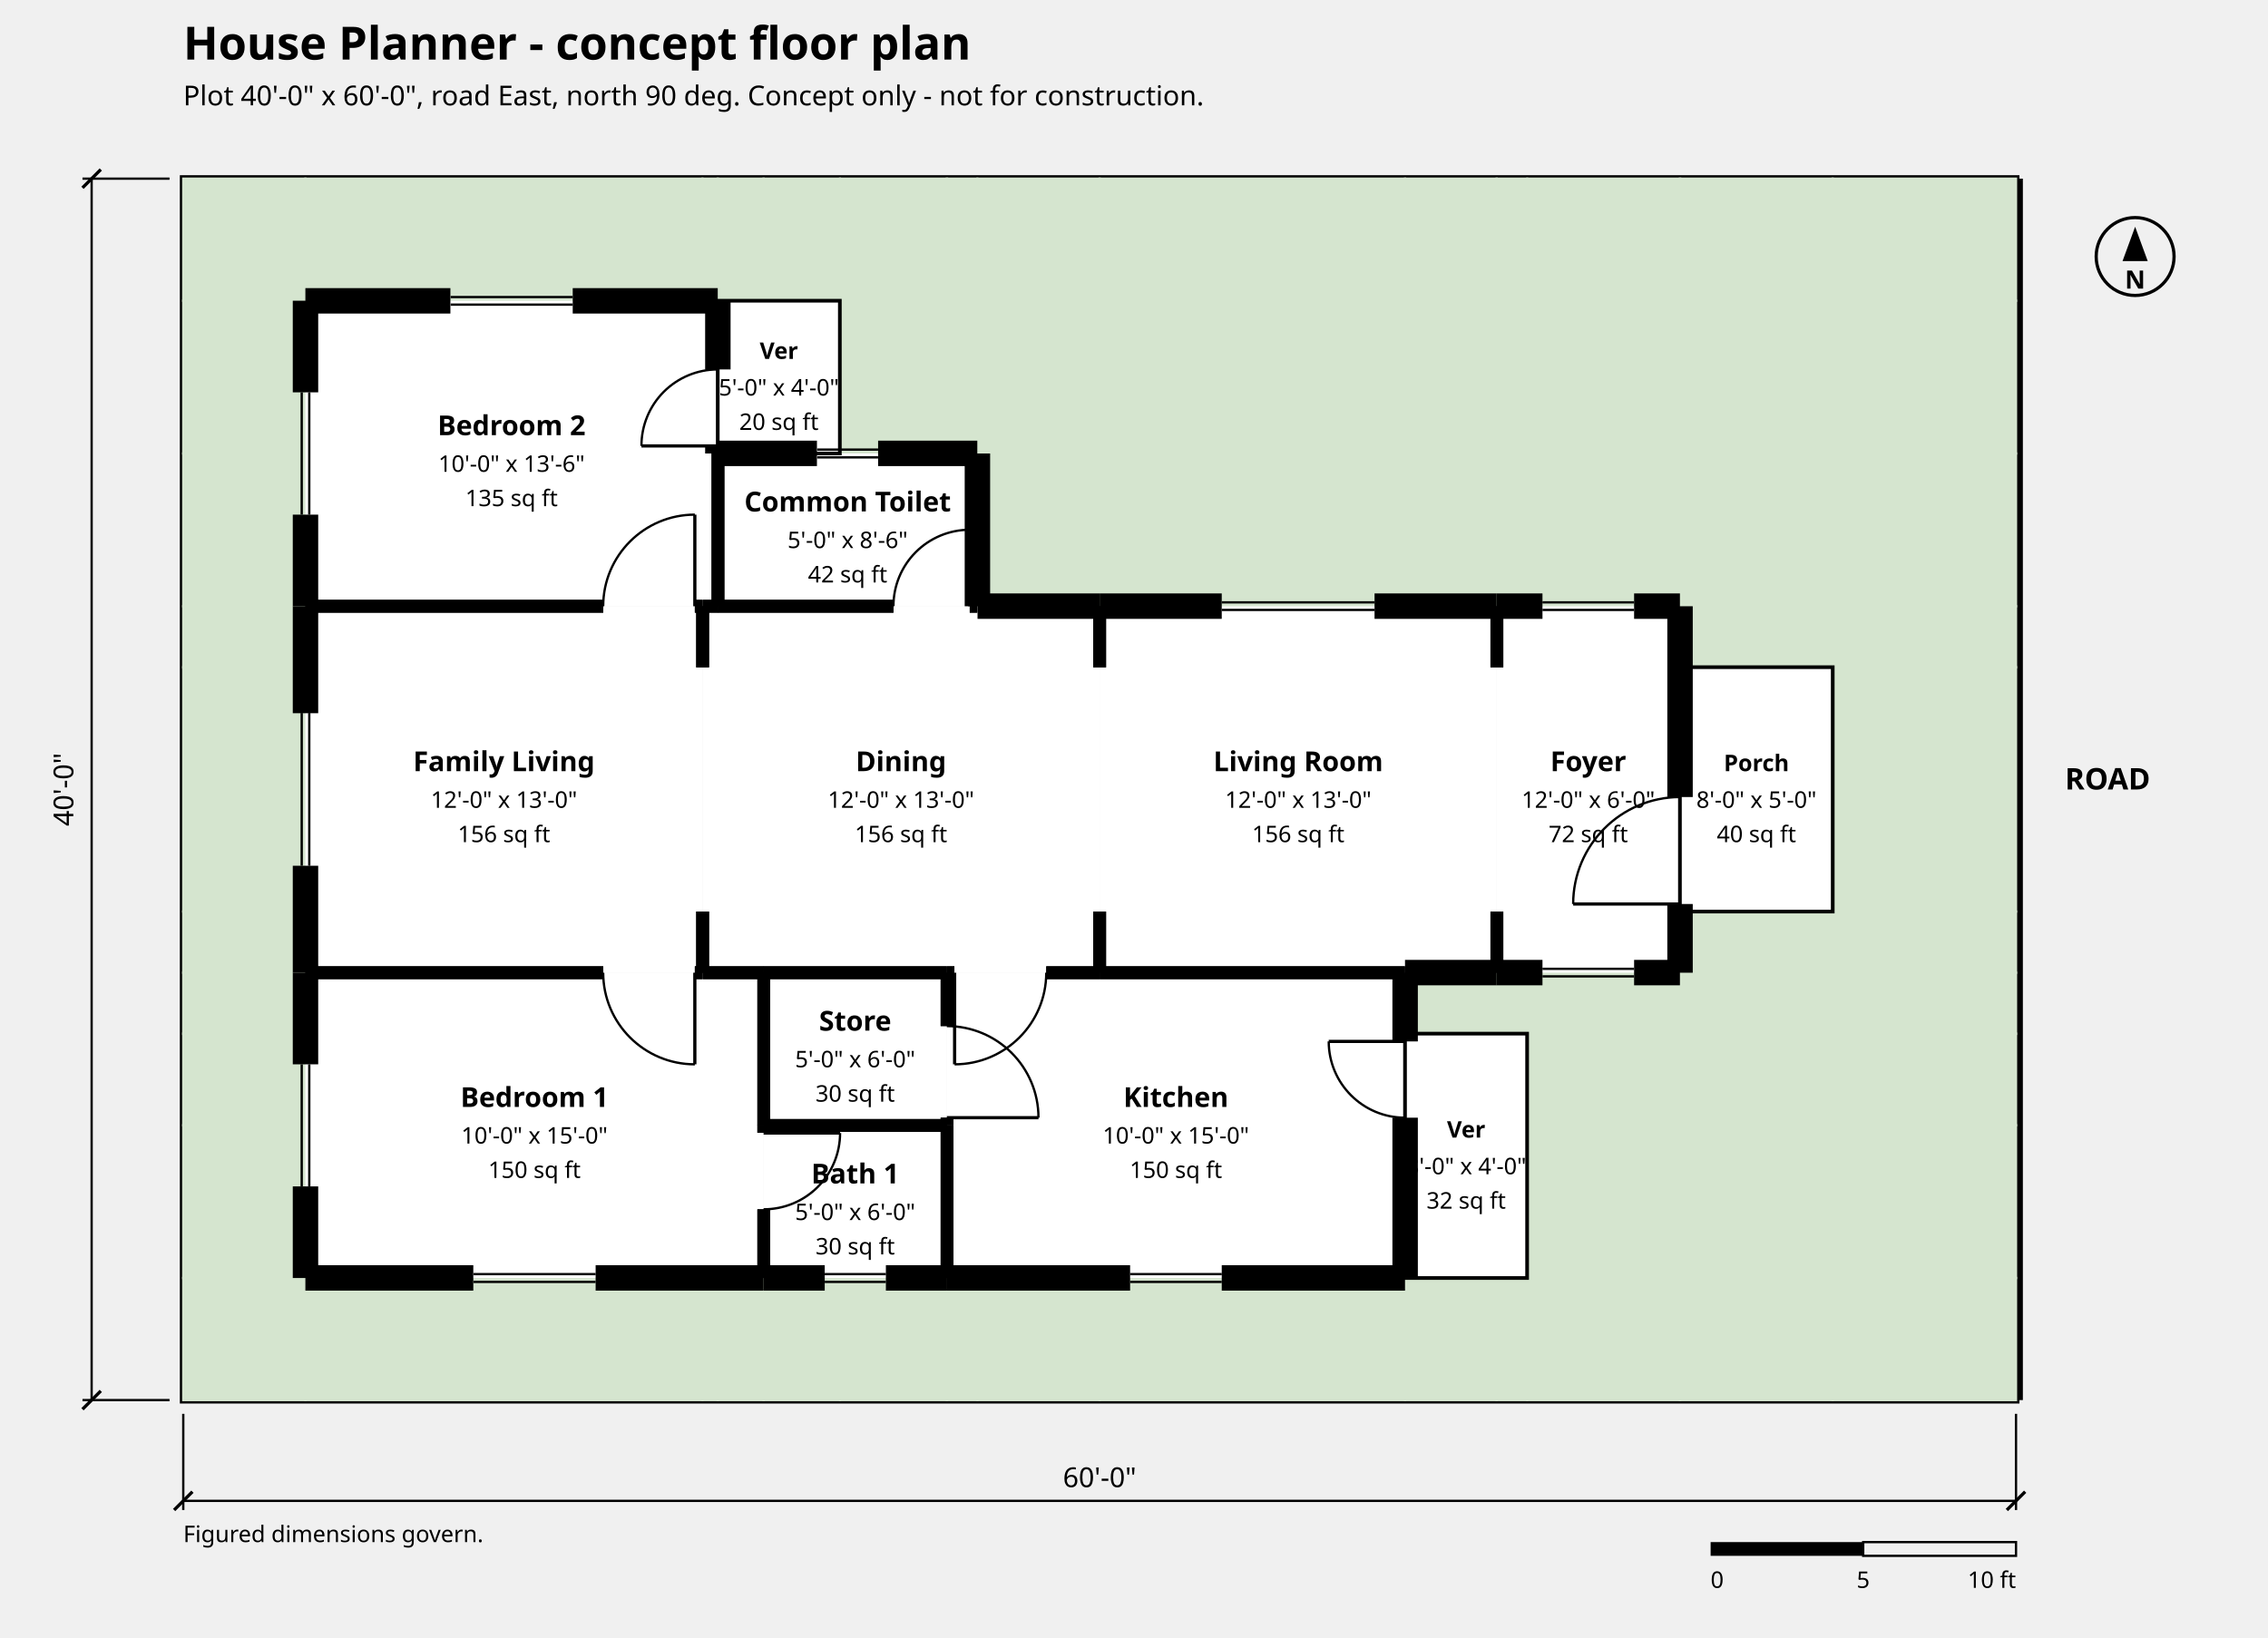
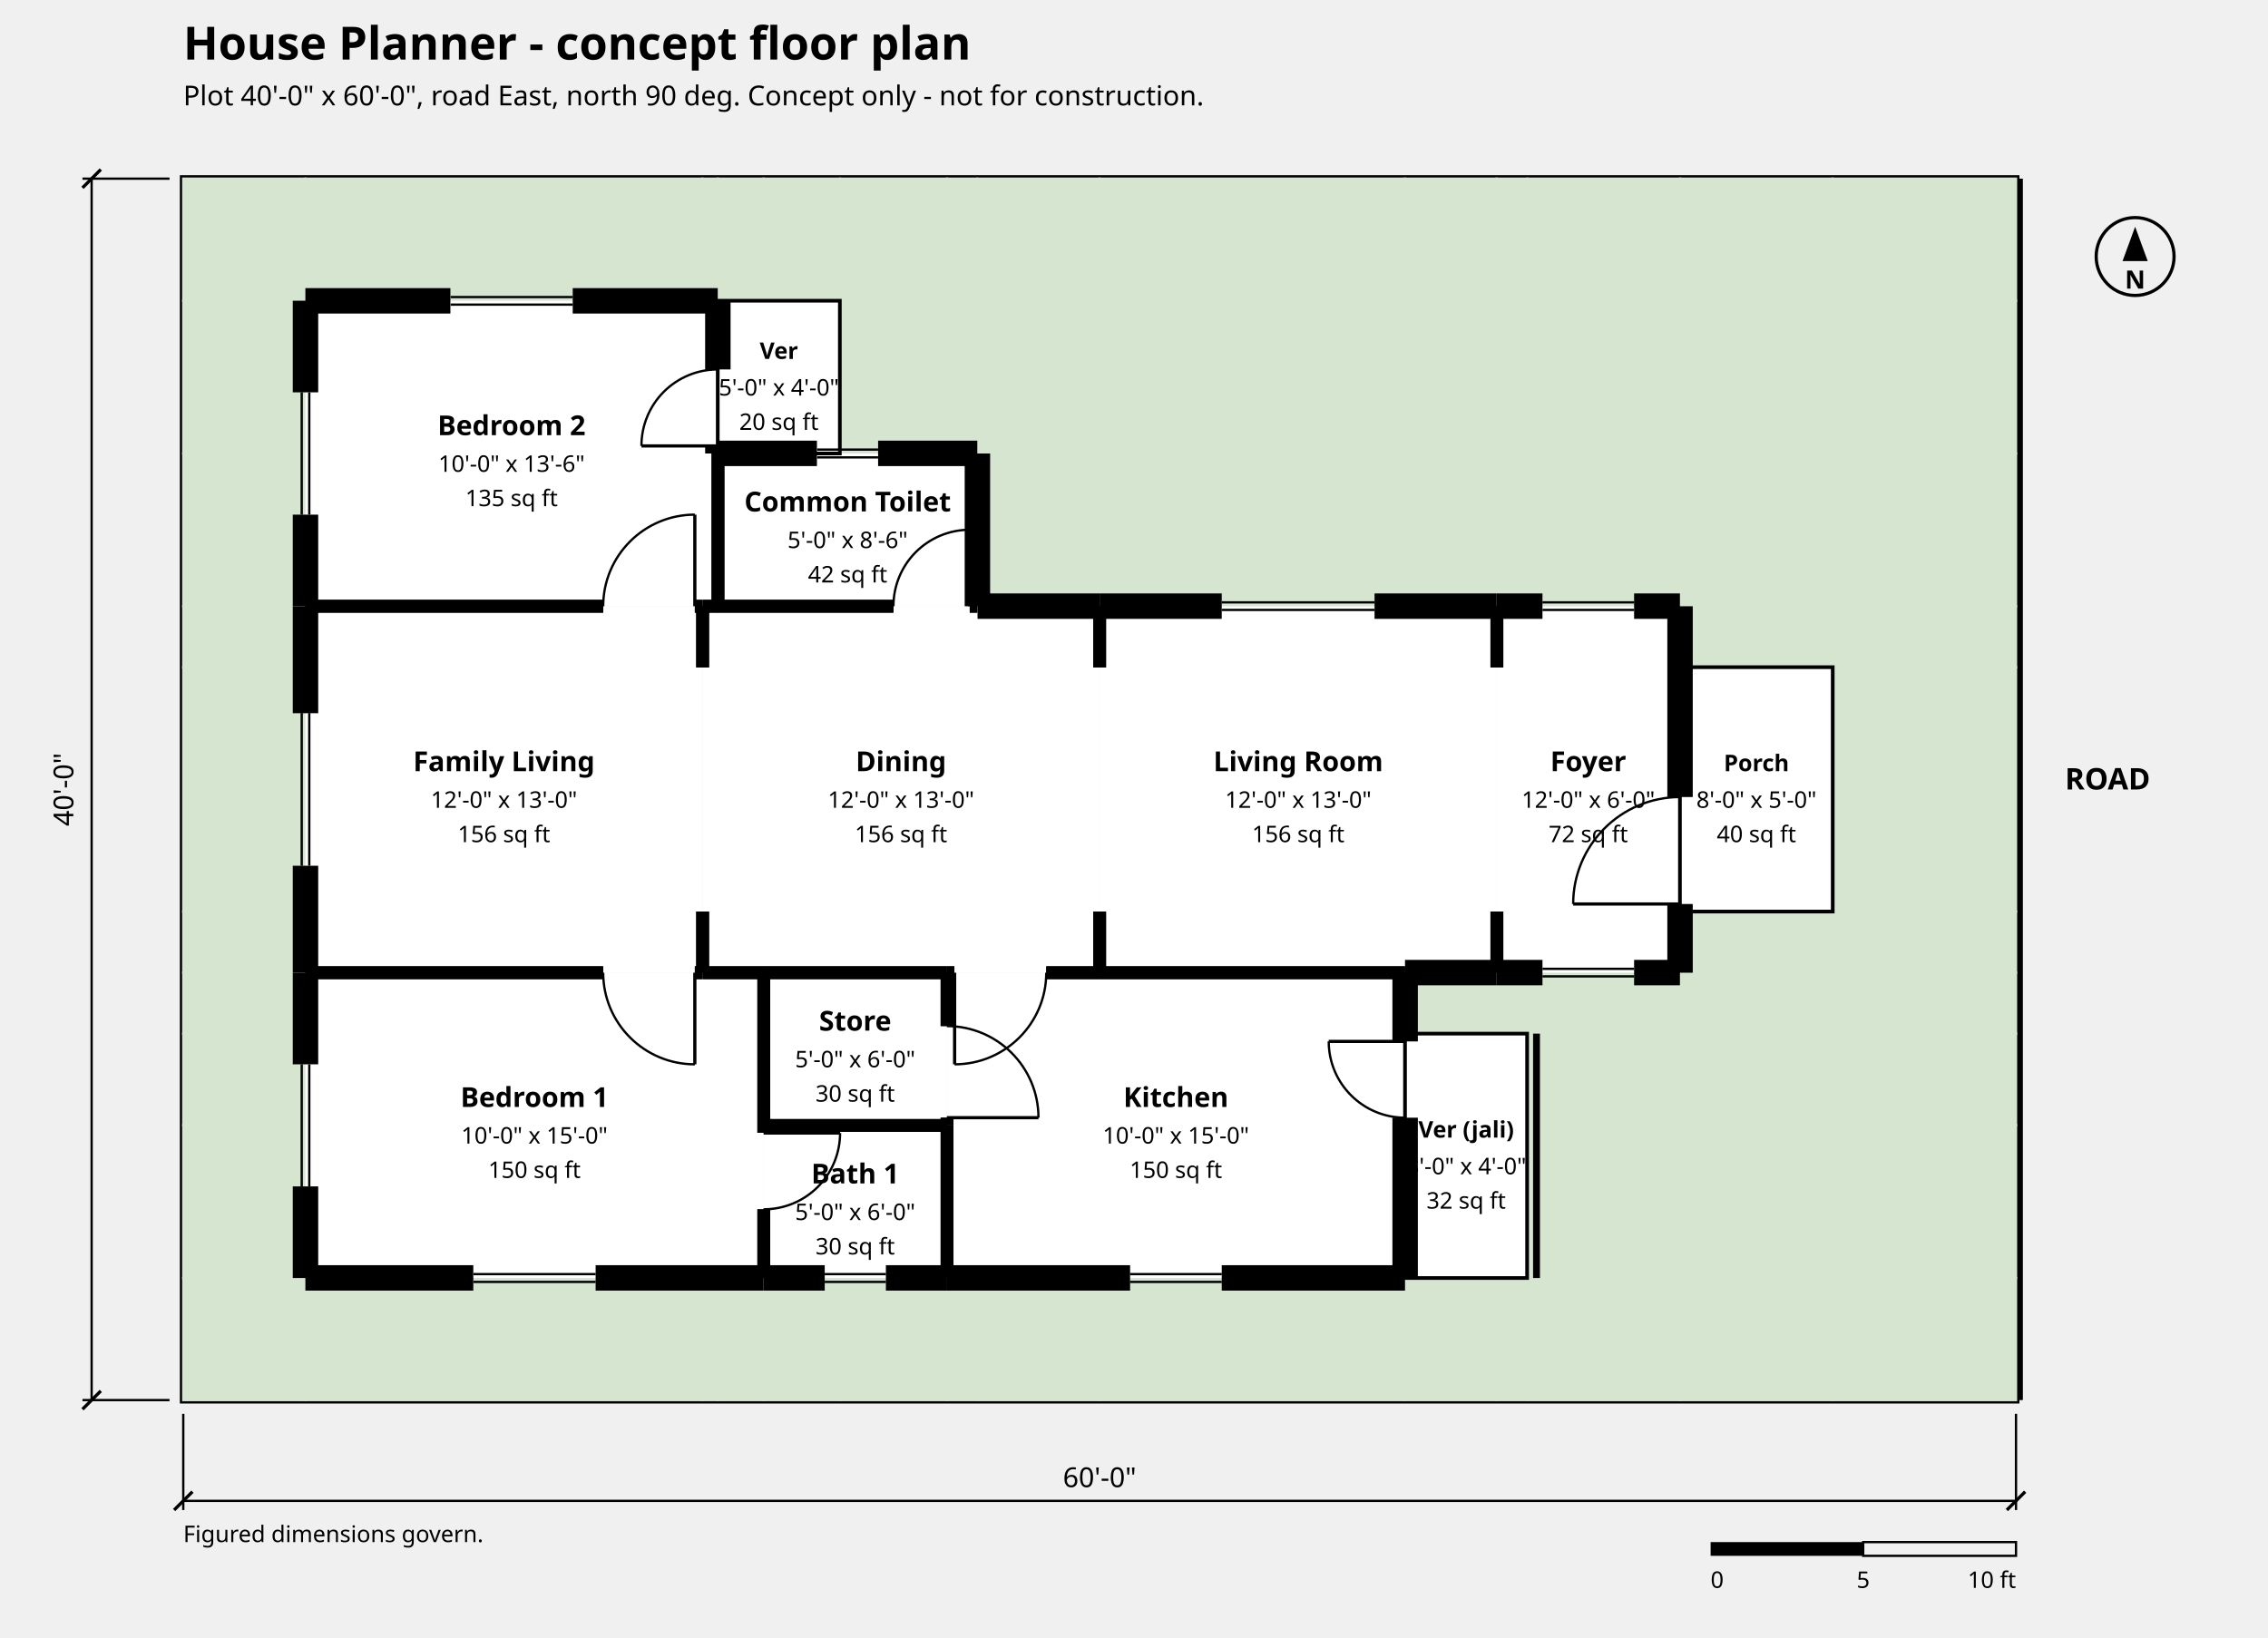
<svg xmlns="http://www.w3.org/2000/svg" viewBox="0 0 990 715" style="width:100%;height:auto;max-width:960px;background:#fff" font-family="sans-serif">
  <text x="80" y="26" font-size="20" font-weight="bold">House Planner - concept floor plan</text>
  <text x="80" y="46" font-size="12">Plot 40'-0" x 60'-0", road East, north 90 deg. Concept only - not for construction.</text>
  <rect x="80.0" y="78.0" width="800.0" height="533.3" fill="none" stroke="#000" stroke-width="3" />
  <rect x="133.3" y="98.0" width="666.7" height="493.3" fill="none" stroke="#000" stroke-width="1.2" stroke-dasharray="7 4" />
  <text x="137.3" y="112.0" font-size="10">setback line</text>
  <line x1="880.0" y1="611.3" x2="880.0" y2="78.0" stroke="#000" stroke-width="6" />
  <text x="920.0" y="344.7" font-size="13" font-weight="bold" text-anchor="middle">ROAD</text>
  <rect x="799.5" y="557.5" width="81.0" height="54.3" fill="#d5e5cf" stroke="none" />
  <rect x="732.8" y="557.5" width="67.7" height="54.3" fill="#d5e5cf" stroke="none" />
  <rect x="666.2" y="557.5" width="67.7" height="54.3" fill="#d5e5cf" stroke="none" />
  <rect x="652.8" y="557.5" width="14.3" height="54.3" fill="#d5e5cf" stroke="none" />
  <rect x="612.8" y="557.5" width="41.0" height="54.3" fill="#d5e5cf" stroke="none" />
  <rect x="479.5" y="557.5" width="134.3" height="54.3" fill="#d5e5cf" stroke="none" />
  <rect x="426.2" y="557.5" width="54.3" height="54.3" fill="#d5e5cf" stroke="none" />
  <rect x="412.8" y="557.5" width="14.3" height="54.3" fill="#d5e5cf" stroke="none" />
  <rect x="366.2" y="557.5" width="47.7" height="54.3" fill="#d5e5cf" stroke="none" />
  <rect x="332.8" y="557.5" width="34.3" height="54.3" fill="#d5e5cf" stroke="none" />
  <rect x="312.8" y="557.5" width="21.0" height="54.3" fill="#d5e5cf" stroke="none" />
  <rect x="306.2" y="557.5" width="7.7" height="54.3" fill="#d5e5cf" stroke="none" />
  <rect x="132.8" y="557.5" width="174.3" height="54.3" fill="#d5e5cf" stroke="none" />
  <rect x="79.5" y="557.5" width="54.3" height="54.3" fill="#d5e5cf" stroke="none" />
  <rect x="799.5" y="490.8" width="81.0" height="67.7" fill="#d5e5cf" stroke="none" />
  <rect x="732.8" y="490.8" width="67.7" height="67.7" fill="#d5e5cf" stroke="none" />
  <rect x="666.2" y="490.8" width="67.7" height="67.7" fill="#d5e5cf" stroke="none" />
  <rect x="79.5" y="490.8" width="54.3" height="67.7" fill="#d5e5cf" stroke="none" />
  <rect x="799.5" y="450.8" width="81.0" height="41.0" fill="#d5e5cf" stroke="none" />
  <rect x="732.8" y="450.8" width="67.7" height="41.0" fill="#d5e5cf" stroke="none" />
  <rect x="666.2" y="450.8" width="67.7" height="41.0" fill="#d5e5cf" stroke="none" />
  <rect x="79.5" y="450.8" width="54.3" height="41.0" fill="#d5e5cf" stroke="none" />
  <rect x="799.5" y="424.2" width="81.0" height="27.7" fill="#d5e5cf" stroke="none" />
  <rect x="732.8" y="424.2" width="67.7" height="27.7" fill="#d5e5cf" stroke="none" />
  <rect x="666.2" y="424.2" width="67.7" height="27.7" fill="#d5e5cf" stroke="none" />
  <rect x="652.8" y="424.2" width="14.3" height="27.7" fill="#d5e5cf" stroke="none" />
  <rect x="612.8" y="424.2" width="41.0" height="27.7" fill="#d5e5cf" stroke="none" />
  <rect x="79.5" y="424.2" width="54.3" height="27.7" fill="#d5e5cf" stroke="none" />
  <rect x="799.5" y="397.5" width="81.0" height="27.7" fill="#d5e5cf" stroke="none" />
  <rect x="732.8" y="397.5" width="67.7" height="27.7" fill="#d5e5cf" stroke="none" />
  <rect x="79.5" y="397.5" width="54.3" height="27.7" fill="#d5e5cf" stroke="none" />
  <rect x="799.5" y="290.8" width="81.0" height="107.7" fill="#d5e5cf" stroke="none" />
  <rect x="79.5" y="290.8" width="54.3" height="107.7" fill="#d5e5cf" stroke="none" />
  <rect x="799.5" y="264.2" width="81.0" height="27.7" fill="#d5e5cf" stroke="none" />
  <rect x="732.8" y="264.2" width="67.7" height="27.7" fill="#d5e5cf" stroke="none" />
  <rect x="79.5" y="264.2" width="54.3" height="27.7" fill="#d5e5cf" stroke="none" />
  <rect x="799.5" y="197.5" width="81.0" height="67.7" fill="#d5e5cf" stroke="none" />
  <rect x="732.8" y="197.5" width="67.7" height="67.7" fill="#d5e5cf" stroke="none" />
  <rect x="666.2" y="197.5" width="67.7" height="67.7" fill="#d5e5cf" stroke="none" />
  <rect x="652.8" y="197.5" width="14.3" height="67.7" fill="#d5e5cf" stroke="none" />
  <rect x="612.8" y="197.5" width="41.0" height="67.7" fill="#d5e5cf" stroke="none" />
  <rect x="479.5" y="197.5" width="134.3" height="67.7" fill="#d5e5cf" stroke="none" />
  <rect x="426.2" y="197.5" width="54.3" height="67.7" fill="#d5e5cf" stroke="none" />
  <rect x="79.5" y="197.5" width="54.3" height="67.7" fill="#d5e5cf" stroke="none" />
  <rect x="799.5" y="130.8" width="81.0" height="67.7" fill="#d5e5cf" stroke="none" />
  <rect x="732.8" y="130.8" width="67.7" height="67.7" fill="#d5e5cf" stroke="none" />
  <rect x="666.2" y="130.8" width="67.7" height="67.7" fill="#d5e5cf" stroke="none" />
  <rect x="652.8" y="130.8" width="14.3" height="67.7" fill="#d5e5cf" stroke="none" />
  <rect x="612.8" y="130.8" width="41.0" height="67.7" fill="#d5e5cf" stroke="none" />
  <rect x="479.5" y="130.8" width="134.3" height="67.7" fill="#d5e5cf" stroke="none" />
  <rect x="426.2" y="130.8" width="54.3" height="67.7" fill="#d5e5cf" stroke="none" />
  <rect x="412.8" y="130.8" width="14.3" height="67.7" fill="#d5e5cf" stroke="none" />
  <rect x="366.2" y="130.8" width="47.7" height="67.7" fill="#d5e5cf" stroke="none" />
  <rect x="79.5" y="130.8" width="54.3" height="67.7" fill="#d5e5cf" stroke="none" />
  <rect x="799.5" y="77.5" width="81.0" height="54.3" fill="#d5e5cf" stroke="none" />
  <rect x="732.8" y="77.5" width="67.7" height="54.3" fill="#d5e5cf" stroke="none" />
  <rect x="666.2" y="77.5" width="67.7" height="54.3" fill="#d5e5cf" stroke="none" />
  <rect x="652.8" y="77.5" width="14.3" height="54.3" fill="#d5e5cf" stroke="none" />
  <rect x="612.8" y="77.5" width="41.0" height="54.3" fill="#d5e5cf" stroke="none" />
  <rect x="479.5" y="77.5" width="134.3" height="54.3" fill="#d5e5cf" stroke="none" />
  <rect x="426.2" y="77.5" width="54.3" height="54.3" fill="#d5e5cf" stroke="none" />
  <rect x="412.8" y="77.5" width="14.3" height="54.3" fill="#d5e5cf" stroke="none" />
  <rect x="366.2" y="77.5" width="47.7" height="54.3" fill="#d5e5cf" stroke="none" />
  <rect x="332.8" y="77.5" width="34.3" height="54.3" fill="#d5e5cf" stroke="none" />
  <rect x="312.8" y="77.5" width="21.0" height="54.3" fill="#d5e5cf" stroke="none" />
  <rect x="306.2" y="77.5" width="7.7" height="54.3" fill="#d5e5cf" stroke="none" />
  <rect x="132.8" y="77.5" width="174.3" height="54.3" fill="#d5e5cf" stroke="none" />
  <rect x="79.5" y="77.5" width="54.3" height="54.3" fill="#d5e5cf" stroke="none" />
  <g>
    <rect x="653.3" y="264.7" width="80.0" height="160.0" fill="#fff" stroke="none" />
    <text x="693.3" y="336.7" font-size="12" font-weight="bold" text-anchor="middle">Foyer</text>
    <text x="693.3" y="352.7" font-size="10" text-anchor="middle">12'-0" x 6'-0"</text>
    <text x="693.3" y="367.7" font-size="10" text-anchor="middle">72 sq ft</text>
  </g>
  <g>
    <rect x="480.0" y="264.7" width="173.3" height="160.0" fill="#fff" stroke="none" />
    <text x="566.7" y="336.7" font-size="12" font-weight="bold" text-anchor="middle">Living Room</text>
    <text x="566.7" y="352.7" font-size="10" text-anchor="middle">12'-0" x 13'-0"</text>
    <text x="566.7" y="367.7" font-size="10" text-anchor="middle">156 sq ft</text>
  </g>
  <g>
    <rect x="306.7" y="264.7" width="173.3" height="160.0" fill="#fff" stroke="none" />
    <text x="393.3" y="336.7" font-size="12" font-weight="bold" text-anchor="middle">Dining</text>
    <text x="393.3" y="352.7" font-size="10" text-anchor="middle">12'-0" x 13'-0"</text>
    <text x="393.3" y="367.7" font-size="10" text-anchor="middle">156 sq ft</text>
  </g>
  <g>
    <rect x="133.3" y="264.7" width="173.3" height="160.0" fill="#fff" stroke="none" />
    <text x="220.0" y="336.7" font-size="12" font-weight="bold" text-anchor="middle">Family Living</text>
    <text x="220.0" y="352.7" font-size="10" text-anchor="middle">12'-0" x 13'-0"</text>
    <text x="220.0" y="367.7" font-size="10" text-anchor="middle">156 sq ft</text>
  </g>
  <g>
    <rect x="133.3" y="424.7" width="200.0" height="133.3" fill="#fff" stroke="none" />
    <text x="233.3" y="483.3" font-size="12" font-weight="bold" text-anchor="middle">Bedroom 1</text>
    <text x="233.3" y="499.3" font-size="10" text-anchor="middle">10'-0" x 15'-0"</text>
    <text x="233.3" y="514.3" font-size="10" text-anchor="middle">150 sq ft</text>
  </g>
  <g>
    <rect x="333.3" y="491.3" width="80.0" height="66.7" fill="#fff" stroke="none" />
    <text x="373.3" y="516.7" font-size="12" font-weight="bold" text-anchor="middle">Bath 1</text>
    <text x="373.3" y="532.7" font-size="10" text-anchor="middle">5'-0" x 6'-0"</text>
    <text x="373.3" y="547.7" font-size="10" text-anchor="middle">30 sq ft</text>
  </g>
  <g>
    <rect x="333.3" y="424.7" width="80.0" height="66.7" fill="#fff" stroke="none" />
    <text x="373.3" y="450.0" font-size="12" font-weight="bold" text-anchor="middle">Store</text>
    <text x="373.3" y="466.0" font-size="10" text-anchor="middle">5'-0" x 6'-0"</text>
    <text x="373.3" y="481.0" font-size="10" text-anchor="middle">30 sq ft</text>
  </g>
  <g>
    <rect x="413.3" y="424.7" width="200.0" height="133.3" fill="#fff" stroke="none" />
    <text x="513.3" y="483.3" font-size="12" font-weight="bold" text-anchor="middle">Kitchen</text>
    <text x="513.3" y="499.3" font-size="10" text-anchor="middle">10'-0" x 15'-0"</text>
    <text x="513.3" y="514.3" font-size="10" text-anchor="middle">150 sq ft</text>
  </g>
  <g>
    <rect x="133.3" y="131.3" width="180.0" height="133.3" fill="#fff" stroke="none" />
    <text x="223.3" y="190.0" font-size="12" font-weight="bold" text-anchor="middle">Bedroom 2</text>
    <text x="223.3" y="206.0" font-size="10" text-anchor="middle">10'-0" x 13'-6"</text>
    <text x="223.3" y="221.0" font-size="10" text-anchor="middle">135 sq ft</text>
  </g>
  <g>
    <rect x="313.3" y="198.0" width="113.3" height="66.7" fill="#fff" stroke="none" />
    <text x="370.0" y="223.3" font-size="12" font-weight="bold" text-anchor="middle">Common Toilet</text>
    <text x="370.0" y="239.3" font-size="10" text-anchor="middle">5'-0" x 8'-6"</text>
    <text x="370.0" y="254.3" font-size="10" text-anchor="middle">42 sq ft</text>
  </g>
  <g>
    <rect x="733.3" y="291.3" width="66.7" height="106.7" fill="#fff" stroke="#000" stroke-width="1.6" />
    <text x="766.7" y="336.7" font-size="10" font-weight="bold" text-anchor="middle">Porch</text>
    <text x="766.7" y="352.7" font-size="10" text-anchor="middle">8'-0" x 5'-0"</text>
    <text x="766.7" y="367.7" font-size="10" text-anchor="middle">40 sq ft</text>
  </g>
  <g>
    <rect x="313.3" y="131.3" width="53.3" height="66.7" fill="#fff" stroke="#000" stroke-width="1.6" />
    <text x="340.0" y="156.7" font-size="10" font-weight="bold" text-anchor="middle">Ver</text>
    <text x="340.0" y="172.7" font-size="10" text-anchor="middle">5'-0" x 4'-0"</text>
    <text x="340.0" y="187.7" font-size="10" text-anchor="middle">20 sq ft</text>
  </g>
  <g>
    <rect x="613.3" y="451.3" width="53.3" height="106.7" fill="#fff" stroke="#000" stroke-width="1.6" />
-     <text x="640.0" y="496.7" font-size="10" font-weight="bold" text-anchor="middle">Ver</text>
+     <line x1="670.7" y1="558.0" x2="670.7" y2="451.3" stroke="#000" stroke-width="3" />
+     <text x="640.0" y="496.7" font-size="10" font-weight="bold" text-anchor="middle">Ver (jali)</text>
    <text x="640.0" y="512.7" font-size="10" text-anchor="middle">8'-0" x 4'-0"</text>
    <text x="640.0" y="527.7" font-size="10" text-anchor="middle">32 sq ft</text>
  </g>
  <rect x="650.6" y="398.0" width="5.6" height="26.7" fill="#000" stroke="none" />
  <rect x="650.6" y="264.7" width="5.6" height="26.7" fill="#000" stroke="none" />
  <rect x="727.8" y="394.7" width="11.1" height="30.0" fill="#000" stroke="none" />
  <rect x="727.8" y="264.7" width="11.1" height="83.3" fill="#000" stroke="none" />
  <rect x="713.3" y="259.1" width="20.0" height="11.1" fill="#000" stroke="none" />
  <rect x="653.3" y="259.1" width="20.0" height="11.1" fill="#000" stroke="none" />
  <rect x="713.3" y="419.1" width="20.0" height="11.1" fill="#000" stroke="none" />
  <rect x="653.3" y="419.1" width="20.0" height="11.1" fill="#000" stroke="none" />
  <rect x="477.2" y="398.0" width="5.6" height="26.7" fill="#000" stroke="none" />
  <rect x="477.2" y="264.7" width="5.6" height="26.7" fill="#000" stroke="none" />
  <rect x="650.6" y="398.0" width="5.6" height="26.7" fill="#000" stroke="none" />
  <rect x="650.6" y="264.7" width="5.6" height="26.7" fill="#000" stroke="none" />
  <rect x="600.0" y="259.1" width="53.3" height="11.1" fill="#000" stroke="none" />
  <rect x="480.0" y="259.1" width="53.3" height="11.1" fill="#000" stroke="none" />
  <rect x="613.3" y="419.1" width="40.0" height="11.1" fill="#000" stroke="none" />
  <rect x="480.0" y="421.9" width="133.3" height="5.6" fill="#000" stroke="none" />
  <rect x="303.9" y="398.0" width="5.6" height="26.7" fill="#000" stroke="none" />
  <rect x="303.9" y="264.7" width="5.6" height="26.7" fill="#000" stroke="none" />
  <rect x="477.2" y="398.0" width="5.6" height="26.7" fill="#000" stroke="none" />
  <rect x="477.2" y="264.7" width="5.6" height="26.7" fill="#000" stroke="none" />
  <rect x="426.7" y="259.1" width="53.3" height="11.1" fill="#000" stroke="none" />
  <rect x="306.7" y="261.9" width="6.7" height="5.6" fill="#000" stroke="none" />
  <rect x="423.3" y="261.9" width="3.3" height="5.6" fill="#000" stroke="none" />
  <rect x="313.3" y="261.9" width="76.7" height="5.6" fill="#000" stroke="none" />
  <rect x="306.7" y="421.9" width="26.7" height="5.6" fill="#000" stroke="none" />
  <rect x="333.3" y="421.9" width="80.0" height="5.6" fill="#000" stroke="none" />
  <rect x="456.7" y="421.9" width="23.3" height="5.6" fill="#000" stroke="none" />
  <rect x="413.3" y="421.9" width="3.3" height="5.6" fill="#000" stroke="none" />
  <rect x="127.8" y="378.0" width="11.1" height="46.7" fill="#000" stroke="none" />
  <rect x="127.8" y="264.7" width="11.1" height="46.7" fill="#000" stroke="none" />
  <rect x="303.9" y="398.0" width="5.6" height="26.7" fill="#000" stroke="none" />
  <rect x="303.9" y="264.7" width="5.6" height="26.7" fill="#000" stroke="none" />
  <rect x="303.3" y="261.9" width="3.3" height="5.6" fill="#000" stroke="none" />
  <rect x="133.3" y="261.9" width="130.0" height="5.6" fill="#000" stroke="none" />
  <rect x="303.3" y="421.9" width="3.3" height="5.6" fill="#000" stroke="none" />
  <rect x="133.3" y="421.9" width="130.0" height="5.6" fill="#000" stroke="none" />
  <rect x="127.8" y="518.0" width="11.1" height="40.0" fill="#000" stroke="none" />
  <rect x="127.8" y="424.7" width="11.1" height="40.0" fill="#000" stroke="none" />
  <rect x="330.6" y="528.0" width="5.6" height="30.0" fill="#000" stroke="none" />
  <rect x="330.6" y="491.3" width="5.6" height="3.3" fill="#000" stroke="none" />
  <rect x="330.6" y="424.7" width="5.6" height="66.7" fill="#000" stroke="none" />
  <rect x="306.7" y="421.9" width="26.7" height="5.6" fill="#000" stroke="none" />
  <rect x="303.3" y="421.9" width="3.3" height="5.6" fill="#000" stroke="none" />
  <rect x="133.3" y="421.9" width="130.0" height="5.6" fill="#000" stroke="none" />
  <rect x="260.0" y="552.4" width="73.3" height="11.1" fill="#000" stroke="none" />
  <rect x="133.3" y="552.4" width="73.3" height="11.1" fill="#000" stroke="none" />
  <rect x="330.6" y="528.0" width="5.6" height="30.0" fill="#000" stroke="none" />
  <rect x="330.6" y="491.3" width="5.6" height="3.3" fill="#000" stroke="none" />
  <rect x="410.6" y="491.3" width="5.6" height="66.7" fill="#000" stroke="none" />
  <rect x="333.3" y="488.6" width="80.0" height="5.6" fill="#000" stroke="none" />
  <rect x="386.7" y="552.4" width="26.7" height="11.1" fill="#000" stroke="none" />
  <rect x="333.3" y="552.4" width="26.7" height="11.1" fill="#000" stroke="none" />
  <rect x="330.6" y="424.7" width="5.6" height="66.7" fill="#000" stroke="none" />
  <rect x="410.6" y="488.0" width="5.6" height="3.3" fill="#000" stroke="none" />
  <rect x="410.6" y="424.7" width="5.6" height="23.3" fill="#000" stroke="none" />
  <rect x="333.3" y="421.9" width="80.0" height="5.6" fill="#000" stroke="none" />
  <rect x="333.3" y="488.6" width="80.0" height="5.6" fill="#000" stroke="none" />
  <rect x="410.6" y="491.3" width="5.6" height="66.7" fill="#000" stroke="none" />
  <rect x="410.6" y="488.0" width="5.6" height="3.3" fill="#000" stroke="none" />
  <rect x="410.6" y="424.7" width="5.6" height="23.3" fill="#000" stroke="none" />
  <rect x="607.8" y="488.0" width="11.1" height="70.0" fill="#000" stroke="none" />
  <rect x="607.8" y="424.7" width="11.1" height="30.0" fill="#000" stroke="none" />
  <rect x="480.0" y="421.9" width="133.3" height="5.6" fill="#000" stroke="none" />
  <rect x="456.7" y="421.9" width="23.3" height="5.6" fill="#000" stroke="none" />
  <rect x="413.3" y="421.9" width="3.3" height="5.6" fill="#000" stroke="none" />
  <rect x="533.3" y="552.4" width="80.0" height="11.1" fill="#000" stroke="none" />
  <rect x="413.3" y="552.4" width="80.0" height="11.1" fill="#000" stroke="none" />
  <rect x="127.8" y="224.7" width="11.1" height="40.0" fill="#000" stroke="none" />
  <rect x="127.8" y="131.3" width="11.1" height="40.0" fill="#000" stroke="none" />
  <rect x="307.8" y="194.7" width="11.1" height="3.3" fill="#000" stroke="none" />
  <rect x="307.8" y="131.3" width="11.1" height="30.0" fill="#000" stroke="none" />
  <rect x="310.6" y="198.0" width="5.6" height="66.7" fill="#000" stroke="none" />
  <rect x="250.0" y="125.8" width="63.3" height="11.1" fill="#000" stroke="none" />
  <rect x="133.3" y="125.8" width="63.3" height="11.1" fill="#000" stroke="none" />
  <rect x="306.7" y="261.9" width="6.7" height="5.6" fill="#000" stroke="none" />
  <rect x="303.3" y="261.9" width="3.3" height="5.6" fill="#000" stroke="none" />
  <rect x="133.3" y="261.9" width="130.0" height="5.6" fill="#000" stroke="none" />
  <rect x="310.6" y="198.0" width="5.6" height="66.7" fill="#000" stroke="none" />
  <rect x="421.1" y="198.0" width="11.1" height="66.7" fill="#000" stroke="none" />
  <rect x="383.3" y="192.4" width="43.3" height="11.1" fill="#000" stroke="none" />
  <rect x="313.3" y="192.4" width="43.3" height="11.1" fill="#000" stroke="none" />
  <rect x="423.3" y="261.9" width="3.3" height="5.6" fill="#000" stroke="none" />
  <rect x="313.3" y="261.9" width="76.7" height="5.6" fill="#000" stroke="none" />
  <line x1="733.3" y1="394.7" x2="686.7" y2="394.7" stroke="#000" stroke-width="1.4" />
  <path d="M 686.7 394.7 A 46.7 46.7 0 0 1 733.3 348.0" fill="none" stroke="#000" stroke-width="1" />
  <line x1="303.3" y1="424.7" x2="303.3" y2="464.7" stroke="#000" stroke-width="1.4" />
  <path d="M 303.3 464.7 A 40.0 40.0 0 0 1 263.3 424.7" fill="none" stroke="#000" stroke-width="1" />
  <line x1="303.3" y1="264.7" x2="303.3" y2="224.7" stroke="#000" stroke-width="1.4" />
  <path d="M 303.3 224.7 A 40.0 40.0 0 0 0 263.3 264.7" fill="none" stroke="#000" stroke-width="1" />
  <line x1="416.7" y1="424.7" x2="416.7" y2="464.7" stroke="#000" stroke-width="1.4" />
  <path d="M 416.7 464.7 A 40.0 40.0 0 0 0 456.7 424.7" fill="none" stroke="#000" stroke-width="1" />
  <line x1="613.3" y1="454.7" x2="580.0" y2="454.7" stroke="#000" stroke-width="1.4" />
  <path d="M 580.0 454.7 A 33.3 33.3 0 0 0 613.3 488.0" fill="none" stroke="#000" stroke-width="1" />
  <line x1="413.3" y1="488.0" x2="453.3" y2="488.0" stroke="#000" stroke-width="1.4" />
  <path d="M 453.3 488.0 A 40.0 40.0 0 0 0 413.3 448.0" fill="none" stroke="#000" stroke-width="1" />
  <line x1="333.3" y1="494.7" x2="366.7" y2="494.7" stroke="#000" stroke-width="1.4" />
  <path d="M 366.7 494.7 A 33.3 33.3 0 0 1 333.3 528.0" fill="none" stroke="#000" stroke-width="1" />
  <line x1="423.3" y1="264.7" x2="423.3" y2="231.3" stroke="#000" stroke-width="1.4" />
  <path d="M 423.3 231.3 A 33.3 33.3 0 0 0 390.0 264.7" fill="none" stroke="#000" stroke-width="1" />
  <line x1="313.3" y1="194.7" x2="280.0" y2="194.7" stroke="#000" stroke-width="1.4" />
  <path d="M 280.0 194.7 A 33.3 33.3 0 0 1 313.3 161.3" fill="none" stroke="#000" stroke-width="1" />
  <line x1="135.0" y1="518.0" x2="135.0" y2="464.7" stroke="#000" stroke-width="1" />
  <line x1="131.7" y1="518.0" x2="131.7" y2="464.7" stroke="#000" stroke-width="1" />
  <line x1="260.0" y1="556.3" x2="206.7" y2="556.3" stroke="#000" stroke-width="1" />
  <line x1="260.0" y1="559.7" x2="206.7" y2="559.7" stroke="#000" stroke-width="1" />
  <line x1="250.0" y1="129.7" x2="196.7" y2="129.7" stroke="#000" stroke-width="1" />
  <line x1="250.0" y1="133.0" x2="196.7" y2="133.0" stroke="#000" stroke-width="1" />
  <line x1="135.0" y1="224.7" x2="135.0" y2="171.3" stroke="#000" stroke-width="1" />
  <line x1="131.7" y1="224.7" x2="131.7" y2="171.3" stroke="#000" stroke-width="1" />
  <line x1="600.0" y1="263.0" x2="533.3" y2="263.0" stroke="#000" stroke-width="1" />
  <line x1="600.0" y1="266.3" x2="533.3" y2="266.3" stroke="#000" stroke-width="1" />
  <line x1="135.0" y1="378.0" x2="135.0" y2="311.3" stroke="#000" stroke-width="1" />
  <line x1="131.7" y1="378.0" x2="131.7" y2="311.3" stroke="#000" stroke-width="1" />
  <line x1="713.3" y1="263.0" x2="673.3" y2="263.0" stroke="#000" stroke-width="1" />
  <line x1="713.3" y1="266.3" x2="673.3" y2="266.3" stroke="#000" stroke-width="1" />
  <line x1="713.3" y1="423.0" x2="673.3" y2="423.0" stroke="#000" stroke-width="1" />
  <line x1="713.3" y1="426.3" x2="673.3" y2="426.3" stroke="#000" stroke-width="1" />
  <line x1="533.3" y1="556.3" x2="493.3" y2="556.3" stroke="#000" stroke-width="1" />
  <line x1="533.3" y1="559.7" x2="493.3" y2="559.7" stroke="#000" stroke-width="1" />
  <line x1="386.7" y1="556.3" x2="360.0" y2="556.3" stroke="#000" stroke-width="1" />
  <line x1="386.7" y1="559.7" x2="360.0" y2="559.7" stroke="#000" stroke-width="1" />
  <line x1="383.3" y1="196.3" x2="356.7" y2="196.3" stroke="#000" stroke-width="1" />
  <line x1="383.3" y1="199.7" x2="356.7" y2="199.7" stroke="#000" stroke-width="1" />
  <line x1="74.0" y1="611.3" x2="36.0" y2="611.3" stroke="#000" stroke-width="1" />
  <line x1="74.0" y1="78.0" x2="36.0" y2="78.0" stroke="#000" stroke-width="1" />
  <line x1="40.0" y1="611.3" x2="40.0" y2="78.0" stroke="#000" stroke-width="1" />
  <line x1="36.0" y1="615.3" x2="44.0" y2="607.3" stroke="#000" stroke-width="1.4" />
  <line x1="36.0" y1="82.0" x2="44.0" y2="74.0" stroke="#000" stroke-width="1.4" />
  <text x="32.0" y="344.7" font-size="12" text-anchor="middle" transform="rotate(-90 32.0 344.7)">40'-0"</text>
  <line x1="880.0" y1="617.3" x2="880.0" y2="659.3" stroke="#000" stroke-width="1" />
  <line x1="80.0" y1="617.3" x2="80.0" y2="659.3" stroke="#000" stroke-width="1" />
  <line x1="880.0" y1="655.3" x2="80.0" y2="655.3" stroke="#000" stroke-width="1" />
  <line x1="876.0" y1="659.3" x2="884.0" y2="651.3" stroke="#000" stroke-width="1.4" />
  <line x1="76.0" y1="659.3" x2="84.0" y2="651.3" stroke="#000" stroke-width="1.4" />
  <text x="480.0" y="649.3" font-size="12" text-anchor="middle">60'-0"</text>
  <g>
    <circle cx="932.0" cy="112.0" r="17" fill="none" stroke="#000" stroke-width="1.4" />
    <polygon points="932.0,99.0 926.5,114.0 937.5,114.0" fill="#000" />
    <text x="932.0" y="126.0" font-size="11" font-weight="bold" text-anchor="middle">N</text>
  </g>
  <g>
    <rect x="746.7" y="673.3" width="66.7" height="6" fill="#000" />
    <rect x="813.3" y="673.3" width="66.7" height="6" fill="none" stroke="#000" stroke-width="1" />
    <text x="746.7" y="693.3" font-size="10">0</text>
    <text x="813.3" y="693.3" font-size="10" text-anchor="middle">5</text>
    <text x="880.0" y="693.3" font-size="10" text-anchor="end">10 ft</text>
  </g>
  <text x="80.0" y="673.3" font-size="10">Figured dimensions govern.</text>
</svg>
